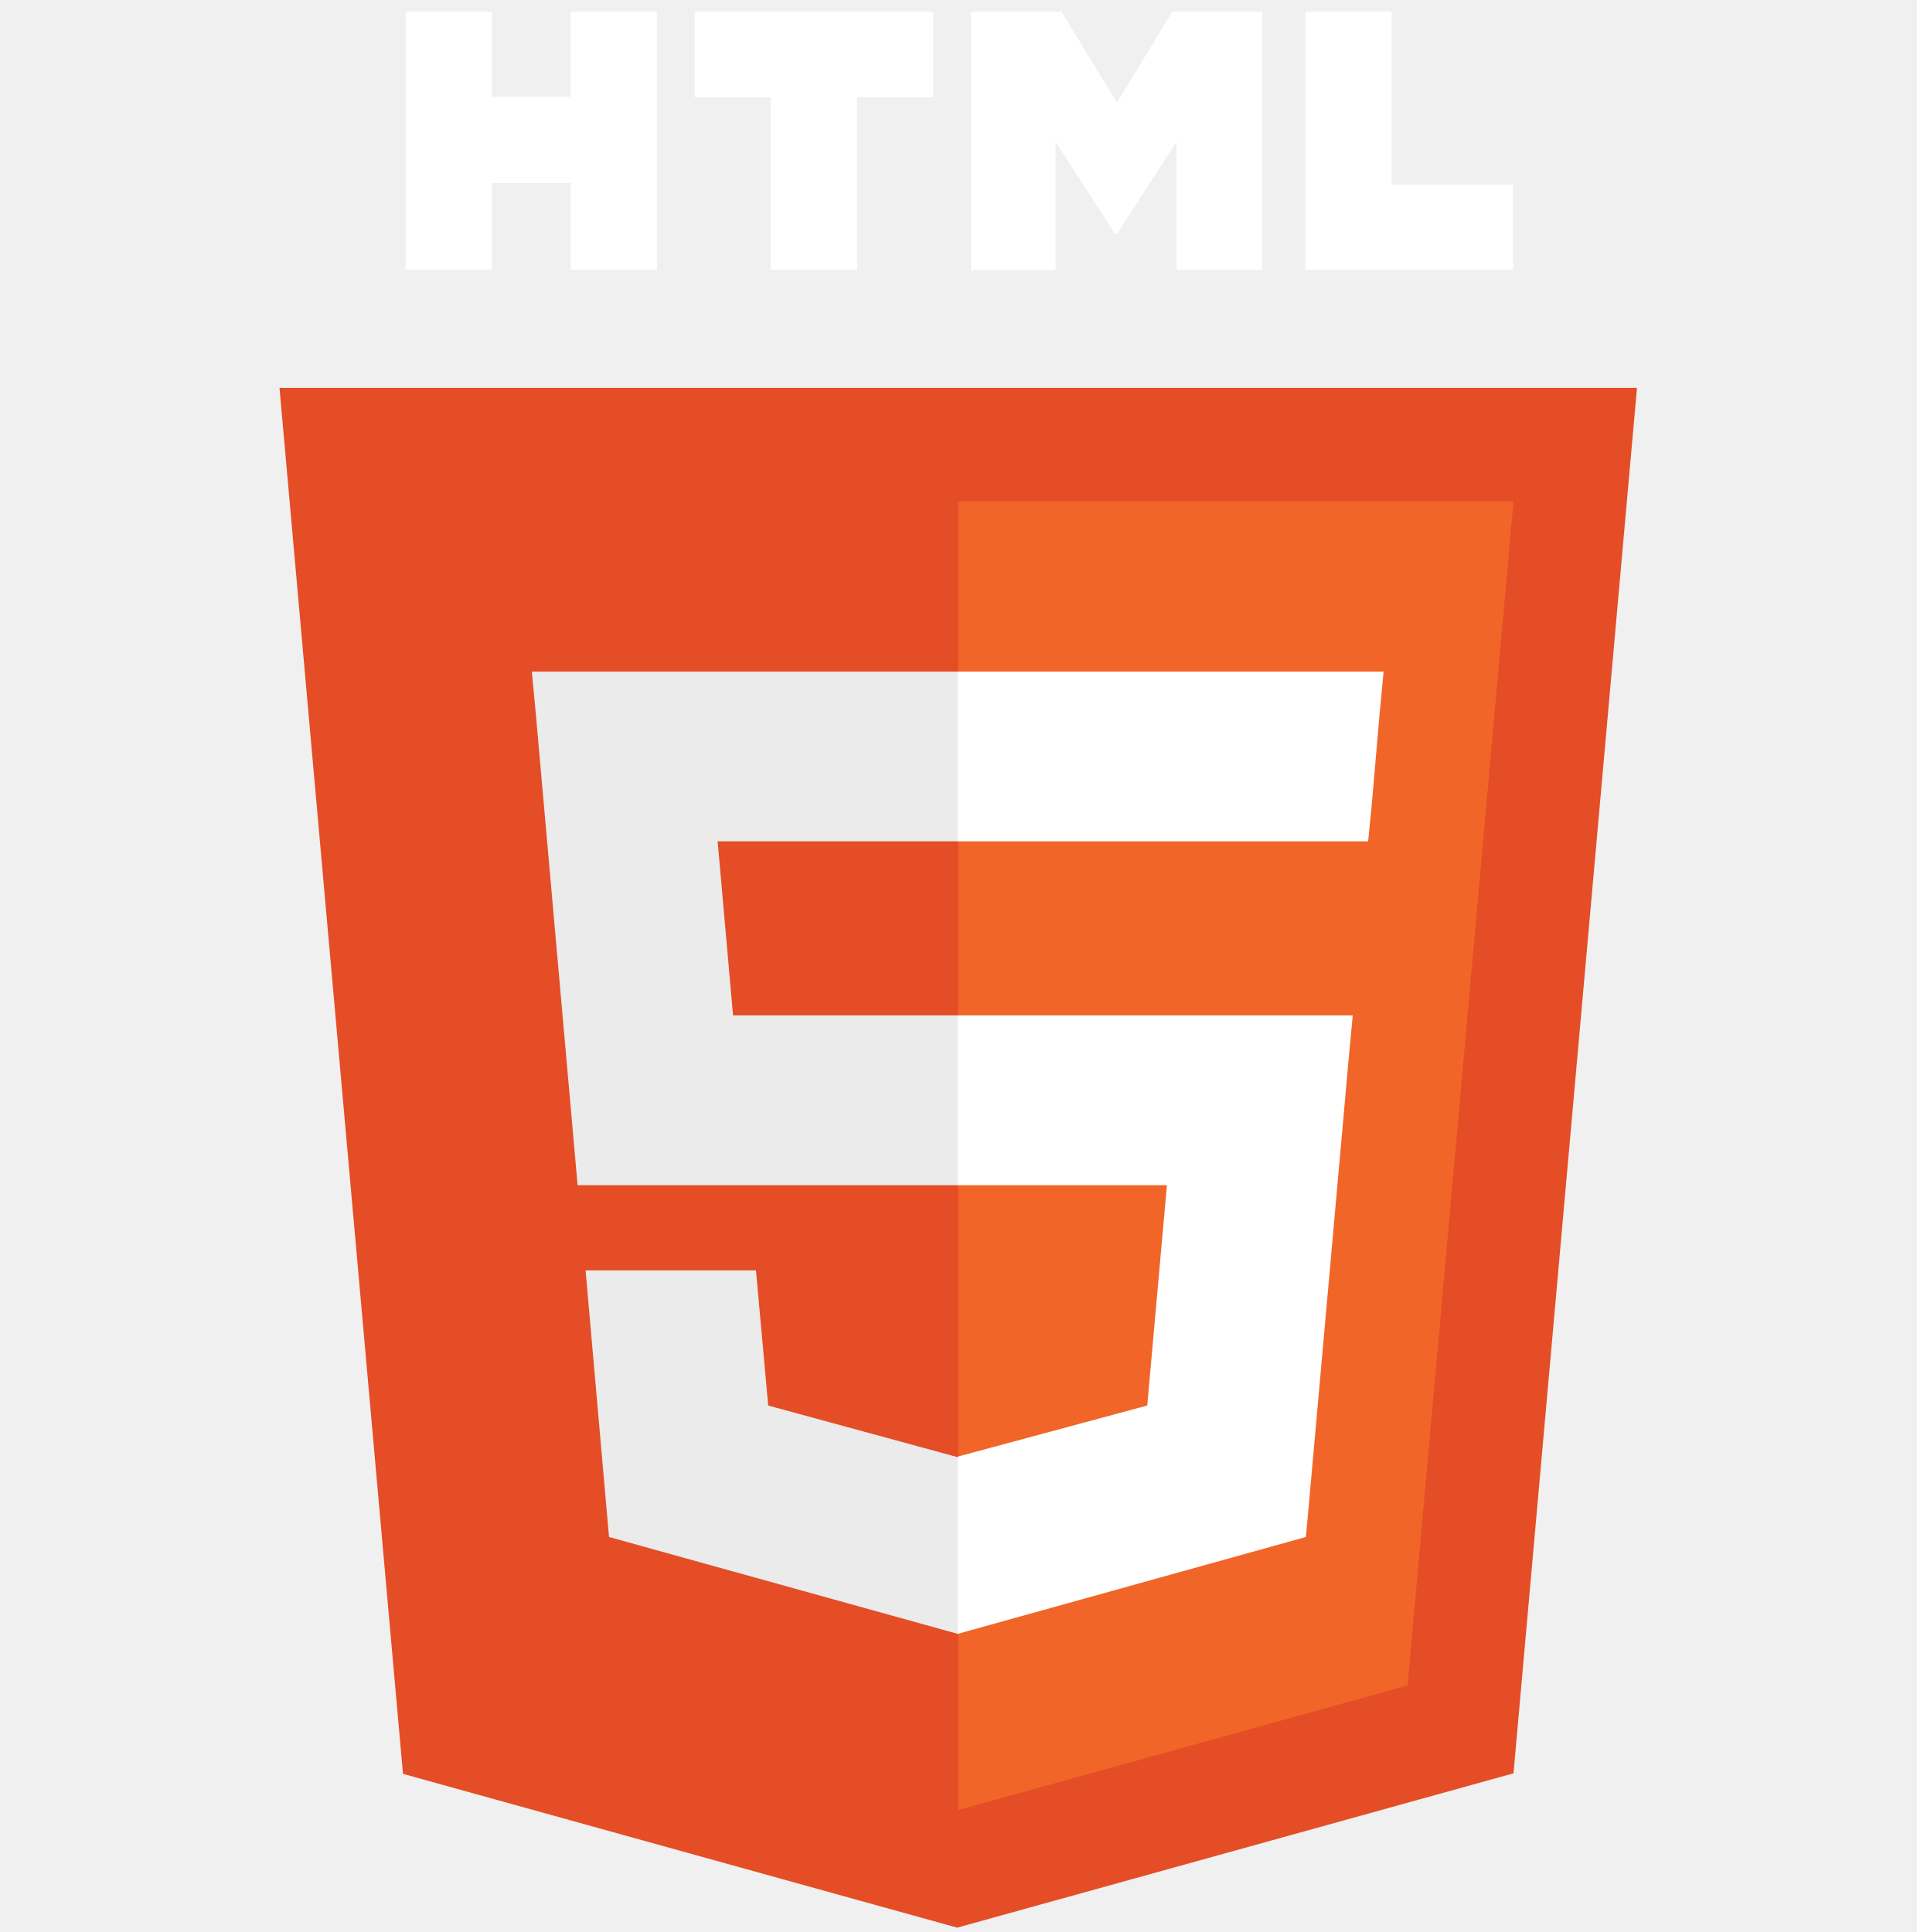
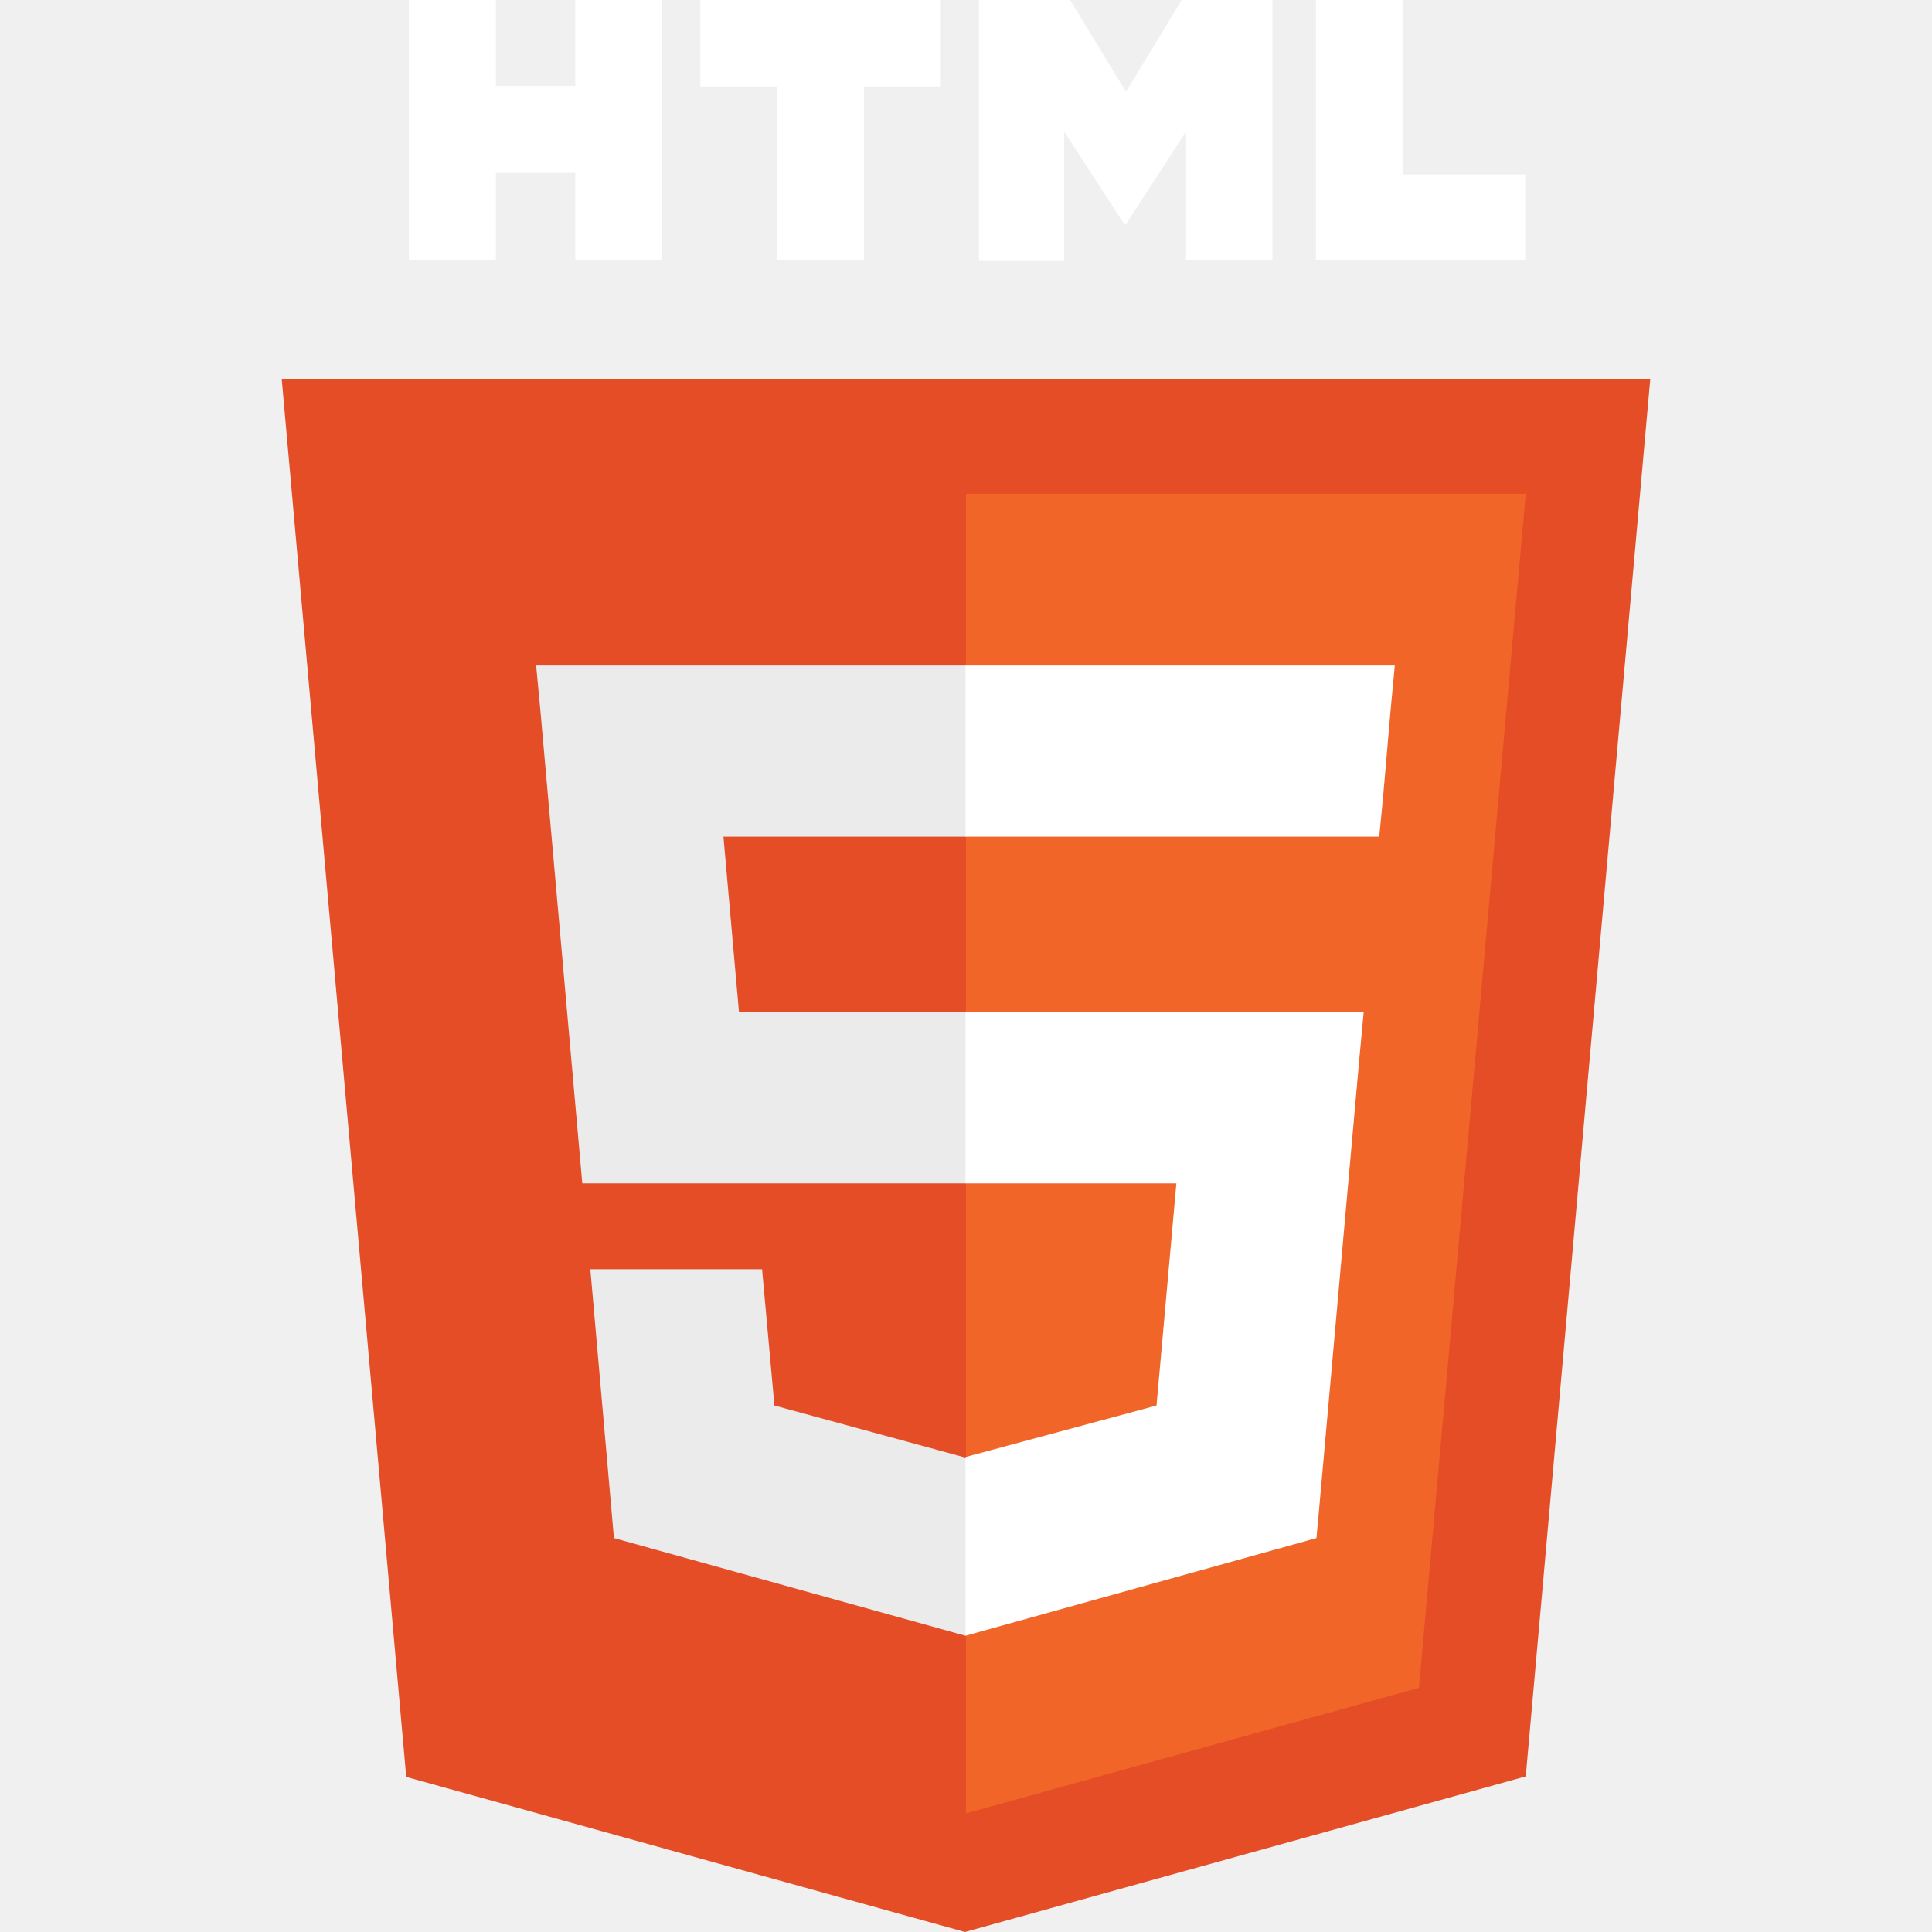
- <svg xmlns="http://www.w3.org/2000/svg" width="120" height="121" viewBox="0 0 120 121" fill="none">
-   <g clip-path="url(#clip0_39_56)">
-     <path d="M25.233 111.095L17.501 24.294H102.499L94.767 111.062L59.934 120.728L25.233 111.095Z" fill="#E44D26" />
-     <path d="M60 113.361L88.134 105.561L94.767 31.393H60V113.361Z" fill="#F16529" />
-     <path d="M60 63.594H45.9L44.934 52.693H60V42.062H59.967H33.3L33.567 44.893L36.166 74.228H60V63.594Z" fill="#EBEBEB" />
-     <path d="M60 91.227L59.967 91.262L48.101 88.028L47.334 79.562H41.566H36.666L38.133 96.261L59.967 102.327L60 102.294V91.227Z" fill="#EBEBEB" />
-     <path d="M25.399 0.728H30.799V6.062H35.733V0.728H41.133V16.895H35.733V11.462H30.799V16.895H25.399V0.728Z" fill="white" />
-     <path d="M48.267 6.095H43.5V0.728H58.434V6.095H53.667V16.895H48.267V6.095Z" fill="white" />
-     <path d="M60.834 0.728H66.469L69.935 6.428L73.399 0.728H79.034V16.895H73.666V8.893L69.933 14.659H69.832L66.098 8.893V16.928H60.799V0.728H60.834Z" fill="white" />
-     <path d="M81.734 0.728H87.134V11.56H94.734V16.895H81.734V0.728Z" fill="white" />
-     <path d="M59.967 63.594V74.228H73.066L71.834 88.028L59.967 91.227V102.327L81.766 96.261L81.933 94.461L84.434 66.46L84.701 63.594H81.834H59.967Z" fill="white" />
-     <path d="M59.967 42.062V48.662V52.66V52.693H85.634H85.666L85.901 50.293L86.367 44.893L86.634 42.062H59.967Z" fill="white" />
-   </g>
-   <defs>
-     <clipPath id="clip0_39_56">
-       <rect width="120" height="120" fill="white" transform="translate(0 0.727661)" />
-     </clipPath>
-   </defs>
+ <svg xmlns="http://www.w3.org/2000/svg" width="100" height="100" viewBox="0 0 100 100" fill="none">
+   <path d="M21.027 91.973L14.584 19.639H85.416L78.973 91.945L49.945 100L21.027 91.973Z" fill="#E44D26" />
+   <path d="M50 93.861L73.445 87.361L78.973 25.555H50V93.861Z" fill="#F16529" />
+   <path d="M50 52.389H38.25L37.445 43.305H50V34.445H49.973H27.75L27.973 36.805L30.139 61.25H50V52.389Z" fill="#EBEBEB" />
+   <path d="M50 75.416L49.973 75.445L40.084 72.75L39.445 65.695H34.639H30.555L31.777 79.611L49.973 84.666L50 84.639V75.416Z" fill="#EBEBEB" />
+   <path d="M21.166 0H25.666V4.445H29.777V0H34.277V13.473H29.777V8.945H25.666V13.473H21.166V0Z" fill="white" />
+   <path d="M40.223 4.473H36.25V0H48.695V4.473H44.723V13.473H40.223V4.473Z" fill="white" />
+   <path d="M50.695 0H55.391L58.279 4.75L61.166 0H65.861V13.473H61.389V6.805L58.277 11.609H58.193L55.082 6.805V13.5H50.666V0H50.695Z" fill="white" />
+   <path d="M68.111 0H72.611V9.027H78.945V13.473H68.111V0Z" fill="white" />
+   <path d="M49.973 52.389V61.25H60.889L59.861 72.75L49.973 75.416V84.666L68.139 79.611L68.277 78.111L70.361 54.777L70.584 52.389H68.195H49.973Z" fill="white" />
+   <path d="M49.973 34.445V39.945V43.277V43.305H71.361H71.389L71.584 41.305L71.973 36.805L72.195 34.445H49.973Z" fill="white" />
</svg>
